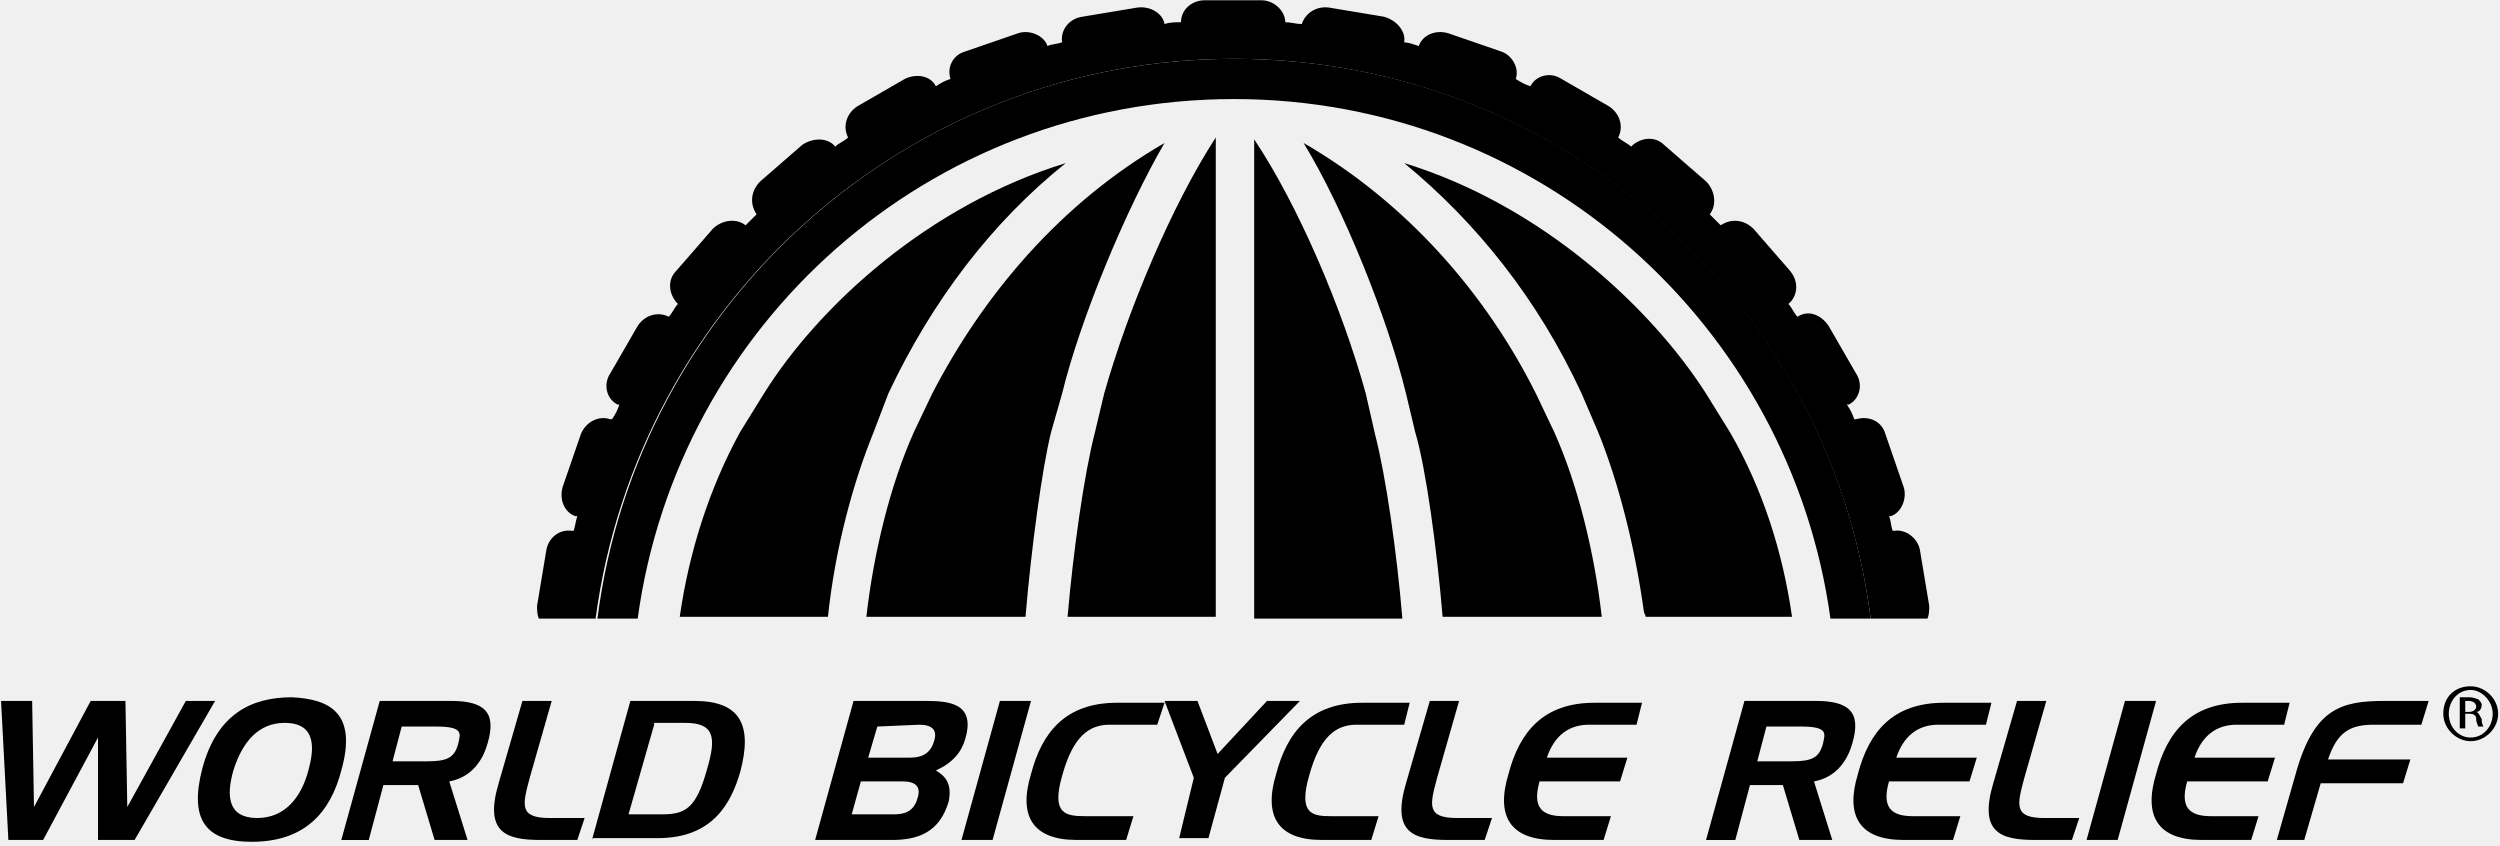
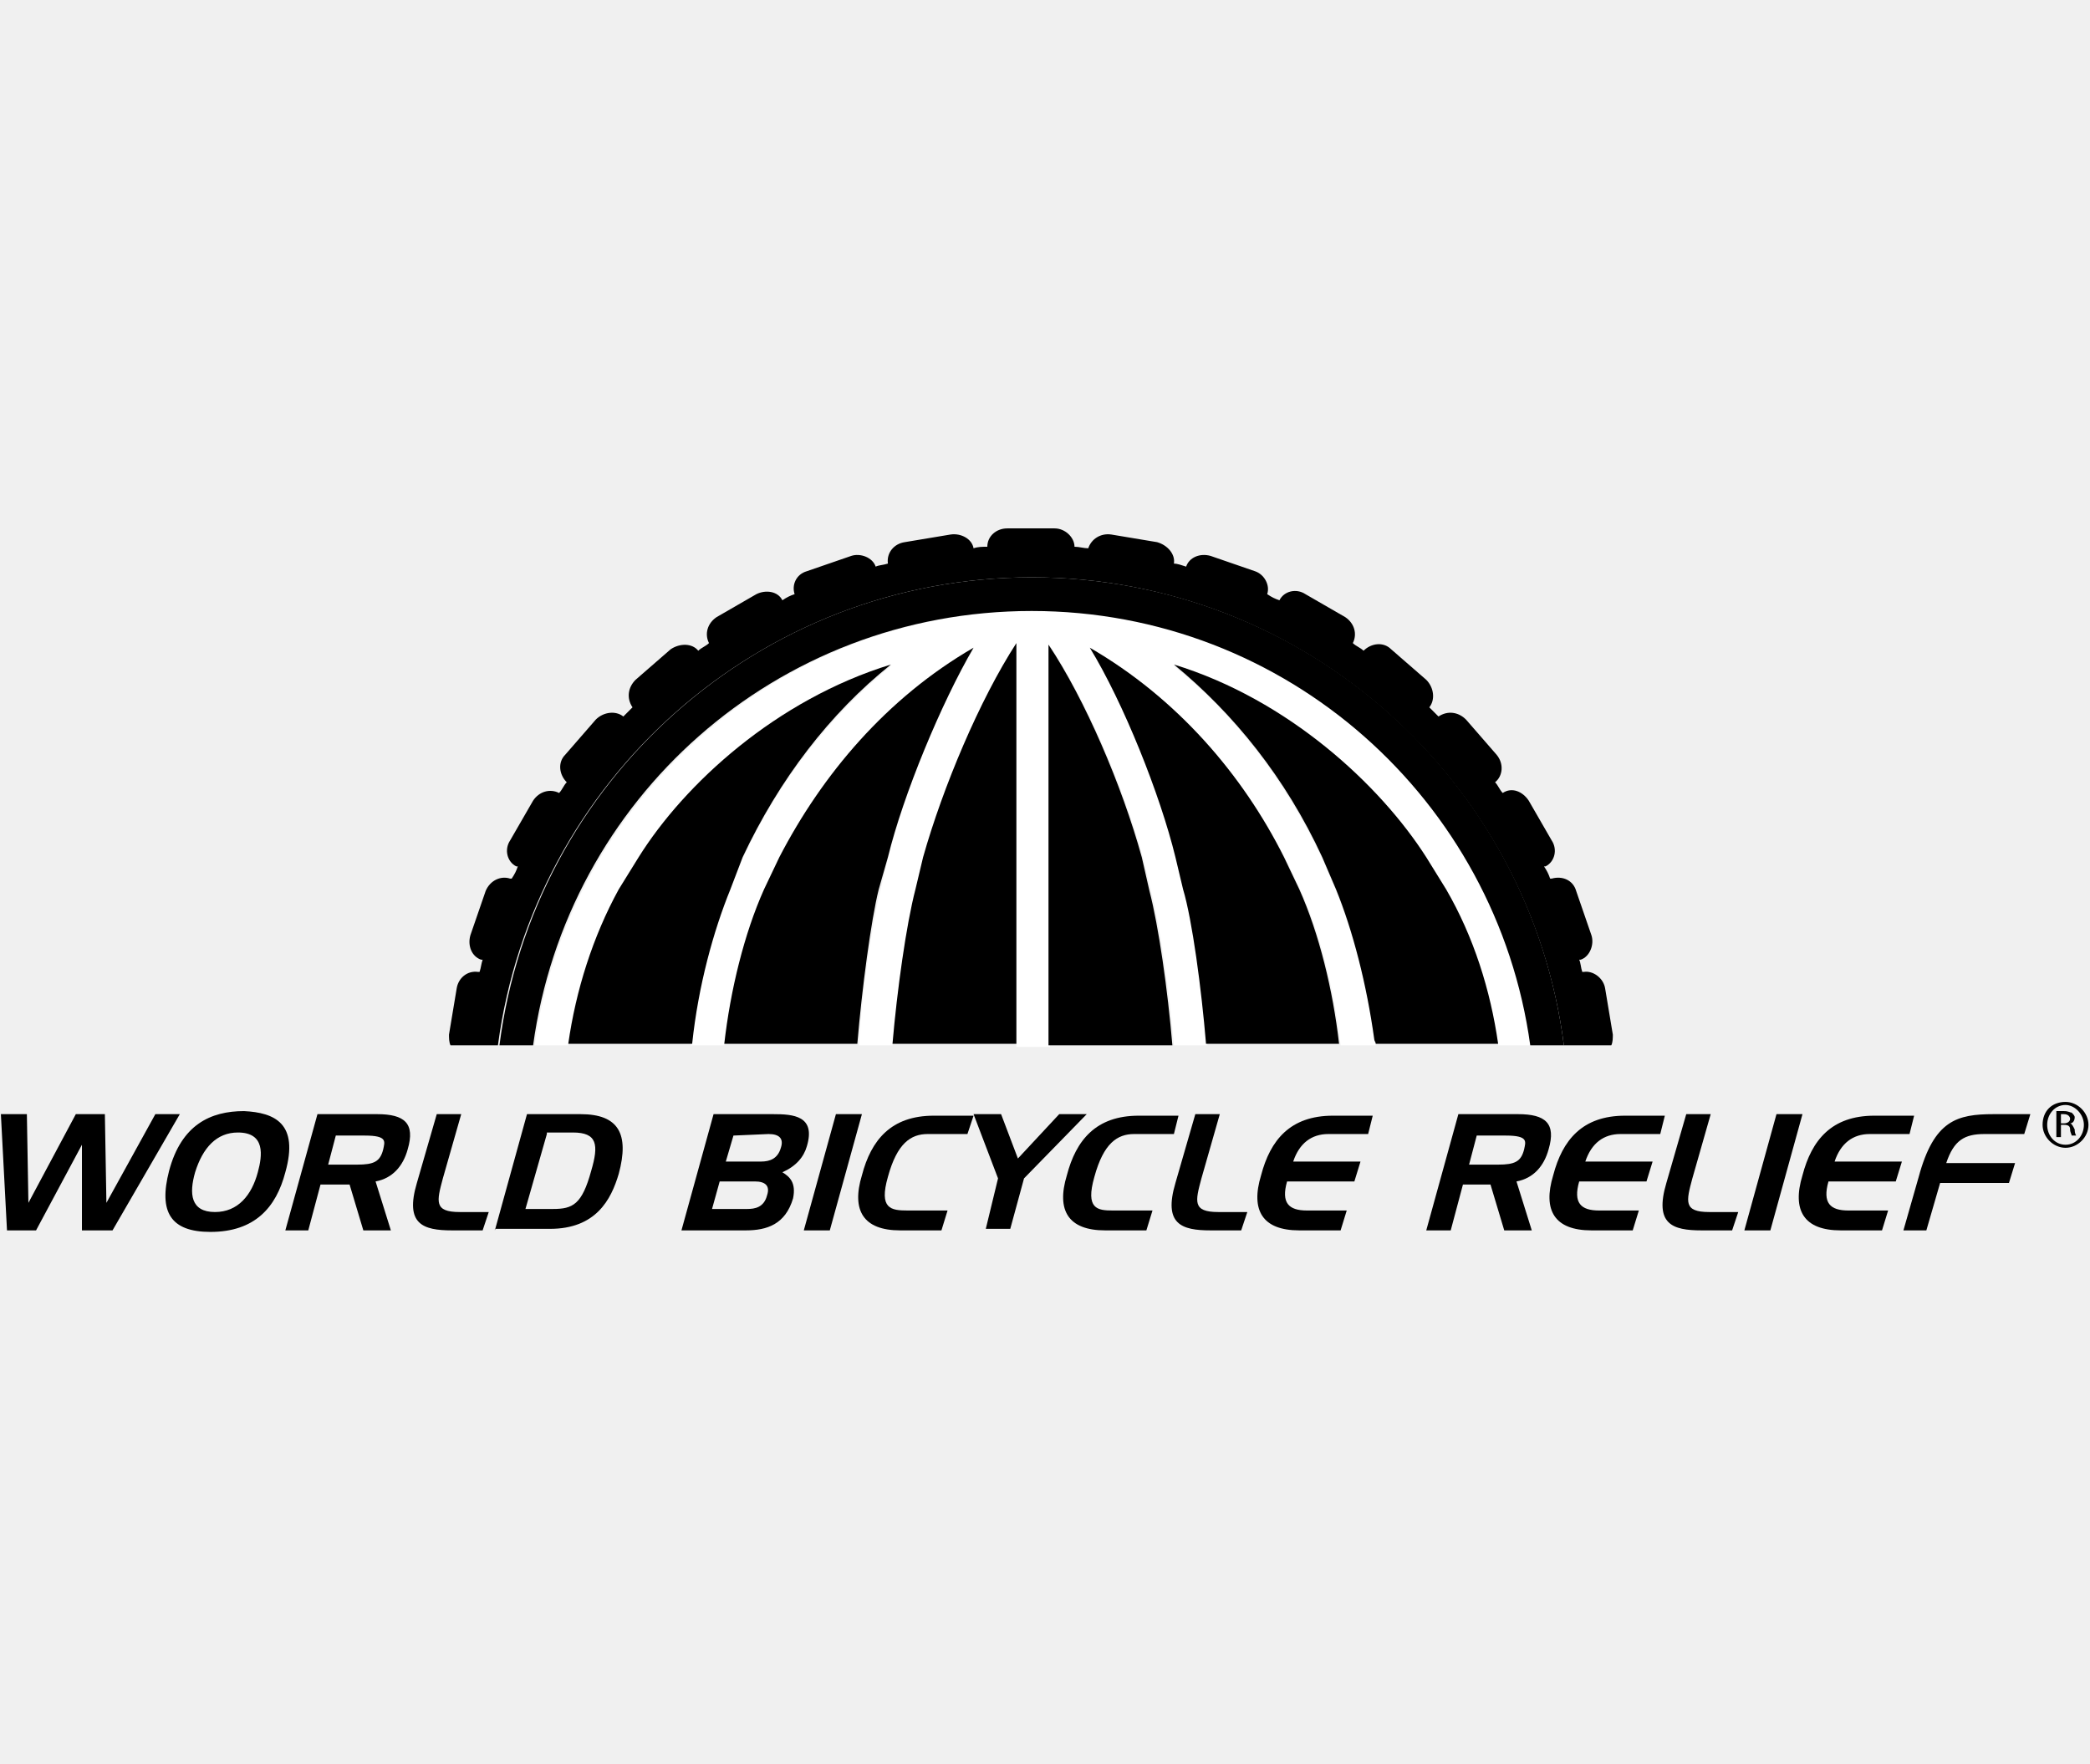
- <svg xmlns="http://www.w3.org/2000/svg" width="399" height="135" viewBox="0 0 399 135">
-   <g transform="translate(-1 -2)" fill="none" fill-rule="evenodd">
+ <svg xmlns="http://www.w3.org/2000/svg" width="160" height="135" viewBox="0 0 399 135">
+   <g transform="translate(-1 -2)" fill="#fff" fill-rule="#fff">
    <path d="M119.124 71.24l3.796-6.13c8.759-13.723 26.277-30.074 48.175-36.789-11.387 9.343-21.314 21.606-28.321 36.788l-2.628 6.132c-3.212 8.175-6.131 18.686-7.3 29.489h6.424c1.168-10.22 3.796-21.022 7.591-29.49l2.92-6.13c7.883-15.767 20.438-30.365 37.08-40-6.423 10.51-13.43 28.029-16.35 40l-1.46 6.13c-1.46 5.84-3.504 18.979-4.087 29.49h6.423c.876-10.511 2.628-22.774 4.38-29.49l1.46-6.13c3.795-13.723 10.802-30.074 17.81-40.584v76.496h6.423V24.526c7.007 10.51 14.014 26.86 17.81 40.583l1.46 6.132c1.752 6.715 3.504 19.27 4.38 29.489h6.423c-.876-10.511-2.628-23.65-4.38-29.49l-1.46-6.13c-2.92-11.971-9.927-29.49-16.35-40 16.642 9.635 28.905 24.233 37.08 40l2.92 6.13c3.796 8.468 6.423 19.27 7.591 29.49h6.716c0-.292-.292-.584-.292-.876-1.168-10.51-4.088-20.73-7.3-28.613l-2.627-6.132c-7.008-14.89-16.643-27.445-28.322-36.788 21.898 6.715 39.417 22.774 48.176 36.788l3.795 6.132c4.964 9.051 8.175 19.27 9.927 29.489h6.424c-6.424-47.007-46.424-82.92-95.183-82.92-48.759 0-88.759 36.205-95.182 82.92h6.423c1.168-10.22 4.672-20.438 9.635-29.49z" />
    <path d="M197.956 11.387c52.263 0 95.183 39.124 101.606 89.343h9.051c.292-.584.292-1.46.292-2.044l-1.46-8.759c-.292-2.044-2.336-3.504-4.087-3.212h-.292c-.292-.876-.292-1.751-.584-2.335h.292c1.752-.584 2.627-2.92 2.044-4.672l-2.92-8.467c-.584-2.044-2.628-2.92-4.672-2.336h-.292c-.292-.876-.584-1.46-1.168-2.336h.292c1.752-.876 2.336-3.211 1.168-4.963l-4.38-7.591c-1.167-1.752-3.211-2.628-4.963-1.46-.584-.584-.876-1.46-1.46-2.044 1.46-1.168 1.752-3.504.292-5.256l-5.84-6.715c-1.459-1.46-3.503-1.752-5.255-.584l-1.751-1.752c1.167-1.46.876-3.795-.584-5.255l-6.716-5.84c-1.46-1.46-3.795-1.167-5.255.292-.584-.583-1.46-.875-2.044-1.46.876-1.751.292-3.795-1.46-4.963l-7.591-4.38c-1.752-1.167-4.088-.583-4.964 1.168-.875-.292-1.46-.584-2.335-1.167.584-1.752-.584-3.796-2.336-4.38l-8.467-2.92c-2.044-.584-4.088.292-4.672 2.044-.876-.292-1.752-.584-2.336-.584.292-1.752-1.167-3.504-3.211-4.087l-8.76-1.46c-2.043-.292-3.795.876-4.379 2.627-.876 0-1.752-.292-2.628-.292 0-1.751-1.751-3.503-3.795-3.503h-9.051c-2.044 0-3.796 1.46-3.796 3.503-.876 0-1.752 0-2.628.292-.292-1.751-2.335-2.92-4.38-2.627l-8.758 1.46c-2.044.292-3.504 2.043-3.212 4.087-.876.292-1.752.292-2.336.584-.584-1.752-2.92-2.628-4.671-2.044l-8.468 2.92c-2.043.584-2.92 2.628-2.335 4.38-.876.292-1.46.583-2.336 1.167-.876-1.751-3.212-2.043-4.964-1.167l-7.59 4.38c-1.753 1.167-2.337 3.21-1.46 4.963-.585.584-1.46.876-2.044 1.46-1.168-1.46-3.504-1.46-5.256-.293l-6.715 5.84c-1.46 1.46-1.752 3.504-.584 5.255L120 37.956c-1.46-1.168-3.796-.876-5.255.584l-5.84 6.715c-1.46 1.46-1.168 3.796.292 5.256-.584.584-.876 1.46-1.46 2.044-1.752-.876-3.795-.292-4.963 1.46l-4.38 7.59c-1.168 1.753-.584 4.088 1.168 4.964h.292c-.292.876-.584 1.46-1.168 2.336h-.292c-1.752-.584-3.795.292-4.671 2.336l-2.92 8.467c-.584 2.044.292 4.088 2.044 4.672h.292c-.292.875-.292 1.46-.584 2.335h-.292c-2.044-.292-3.796 1.168-4.088 3.212l-1.46 8.76c0 .583 0 1.459.292 2.043h9.051c6.716-50.511 49.927-89.343 101.898-89.343z" fill="#000" fill-rule="nonzero" />
    <path d="M197.956 11.387c-52.263 0-95.182 39.124-101.606 89.343h6.424c6.423-47.007 46.423-82.92 95.182-82.92 48.76 0 88.76 36.205 95.183 82.92h6.423c-6.423-50.511-49.343-89.343-101.606-89.343z" fill="#000" fill-rule="nonzero" />
    <path d="M177.226 64.818l-1.46 6.13c-1.751 6.716-3.503 19.271-4.38 29.49h23.65V23.942c-7.007 10.803-14.014 27.445-17.81 40.876zm41.752 0c-3.796-13.723-10.803-30.073-17.81-40.584v76.496h23.65c-.876-10.511-2.628-22.774-4.38-29.49l-1.46-6.422zm27.153 0c-7.883-15.767-20.438-30.365-37.08-40 6.423 10.51 13.43 28.029 16.35 40l1.46 6.13c1.752 5.84 3.504 18.979 4.38 29.49h25.401c-1.168-10.219-3.795-21.022-7.59-29.49l-2.92-6.13z" fill="#000" fill-rule="nonzero" />
    <path d="M273.285 64.818c-8.76-13.723-26.278-30.073-48.176-36.789 11.387 9.343 21.314 21.606 28.322 36.789l2.627 6.13c3.212 7.884 5.84 18.103 7.3 28.614 0 .292.292.584.292.876h23.357c-1.46-10.219-4.671-20.438-9.927-29.49l-3.795-6.13zm-102.774 0c2.92-11.971 10.219-29.49 16.35-40-16.642 9.635-28.905 24.233-37.08 40l-2.92 6.13c-3.795 8.468-6.423 19.271-7.59 29.49h25.4c.876-10.511 2.628-23.65 4.088-29.49l1.752-6.13z" fill="#000" fill-rule="nonzero" />
    <path d="M142.774 64.818c7.007-14.891 16.642-27.446 28.32-36.789-21.897 6.716-39.415 22.774-48.174 36.789l-3.796 6.13c-4.963 9.052-8.175 19.271-9.635 29.49h23.65c1.168-11.095 4.087-21.606 7.299-29.49l2.336-6.13z" fill="#000" fill-rule="nonzero" />
    <path fill="#000" fill-rule="nonzero" d="M2.336 136.058L1.168 113.869 6.131 113.869 6.423 130.803 15.474 113.869 21.022 113.869 21.314 130.803 30.657 113.869 35.328 113.869 22.482 136.058 16.642 136.058 16.642 119.708 7.883 136.058z" />
    <path d="M55.474 124.964c-1.751 6.715-5.839 11.386-14.306 11.386-7.591 0-9.927-3.795-7.883-11.678 2.335-8.76 7.883-11.387 14.306-11.387 5.84.292 10.511 2.335 7.883 11.679zm-13.43 7.59c4.38 0 7.007-3.21 8.175-7.59.876-3.212 1.46-7.592-3.796-7.592-4.087 0-6.715 2.92-8.175 7.592-1.168 4.087-.876 7.59 3.796 7.59zm13.43 3.504l6.132-22.19h11.387c5.255 0 7.299 1.752 5.84 6.716-.877 3.212-2.92 5.547-6.132 6.131l2.92 9.343h-5.256l-2.628-8.759H62.19l-2.336 8.76h-4.38zm9.635-18.102l-1.46 5.548h5.548c3.212 0 4.38-.584 4.964-2.92.292-1.46.875-2.628-3.504-2.628h-5.548zm28.03 18.102h-5.84c-5.547 0-9.05-1.167-6.715-9.05l3.796-13.14h4.671l-3.504 12.263c-1.167 4.38-1.751 6.424 3.212 6.424h5.548l-1.168 3.503zm2.335 0l6.132-22.19h10.219c7.3 0 9.343 3.796 7.3 11.387-1.46 4.964-4.38 10.511-13.14 10.511h-10.51v.292zm9.927-18.394l-4.087 14.307h5.255c3.796 0 5.548-.876 7.3-7.3 1.46-4.963 1.167-7.299-3.504-7.299h-4.964v.292zm25.694 18.394l6.131-22.19h11.387c3.796 0 8.175.293 6.423 6.132-.583 2.044-2.043 3.796-4.671 4.964 1.46.875 2.628 2.043 2.044 4.963-1.46 4.964-4.964 6.131-9.051 6.131h-12.263zm9.927-18.102l-1.46 4.964h6.715c1.752 0 3.212-.584 3.796-2.628.584-1.752-.292-2.628-2.336-2.628l-6.715.292zm-4.088 14.015h6.716c1.46 0 3.211-.292 3.795-2.628.584-1.752-.292-2.628-2.336-2.628h-6.715l-1.46 5.256z" fill="#000" fill-rule="nonzero" />
    <path fill="#000" fill-rule="nonzero" d="M165.547 113.869L159.416 136.058 154.453 136.058 160.584 113.869z" />
    <path d="M185.693 117.664h-7.59c-3.212 0-5.84 1.752-7.592 8.175-1.752 6.132.584 6.424 3.796 6.424h7.59l-1.167 3.795h-7.883c-7.008 0-9.343-3.795-7.3-10.51 1.752-6.716 5.548-11.387 13.723-11.387h7.591l-1.168 3.503z" fill="#000" fill-rule="nonzero" />
    <path fill="#000" fill-rule="nonzero" d="M191.533 126.131L186.861 113.869 192.117 113.869 195.328 122.336 203.212 113.869 208.467 113.869 196.496 126.131 193.869 135.766 189.197 135.766z" />
    <path d="M225.11 117.664h-7.592c-3.211 0-5.84 1.752-7.591 8.175-1.752 6.132.584 6.424 3.504 6.424h7.59l-1.167 3.795h-7.883c-7.007 0-9.343-3.795-7.3-10.51 1.752-6.716 5.548-11.387 13.723-11.387h7.591l-.876 3.503zm12.846 18.394h-5.84c-5.547 0-9.05-1.167-6.715-9.05l3.796-13.14h4.672l-3.504 12.263c-1.168 4.38-1.752 6.424 3.212 6.424h5.547l-1.168 3.503zm24.234-18.394h-7.591c-3.212 0-5.548 1.752-6.716 5.256h12.847l-1.168 3.795h-12.847c-1.168 4.088.292 5.548 3.796 5.548h7.591l-1.168 3.795h-7.883c-7.007 0-9.343-3.795-7.3-10.51 1.753-6.716 5.548-11.387 13.723-11.387h7.592l-.876 3.503zm11.095 18.394l6.131-22.19h11.387c5.255 0 7.3 1.752 5.84 6.716-.877 3.212-2.92 5.547-6.132 6.131l2.92 9.343h-5.256l-2.628-8.759h-5.255l-2.336 8.76h-4.671zm9.635-18.102l-1.46 5.548h5.547c3.212 0 4.38-.584 4.964-2.92.292-1.46.876-2.628-3.504-2.628h-5.547zm35.036-.292h-7.591c-3.212 0-5.547 1.752-6.715 5.256h12.846l-1.168 3.795h-12.846c-1.168 4.088.292 5.548 3.795 5.548h7.592l-1.168 3.795h-7.883c-7.008 0-9.344-3.795-7.3-10.51 1.752-6.716 5.548-11.387 13.723-11.387h7.591l-.876 3.503zm13.723 18.394h-5.84c-5.547 0-9.05-1.167-6.715-9.05l3.796-13.14h4.671l-3.503 12.263c-1.168 4.38-1.752 6.424 3.211 6.424h5.548l-1.168 3.503z" fill="#000" fill-rule="nonzero" />
    <path fill="#000" fill-rule="nonzero" d="M345.109 113.869L338.978 136.058 334.015 136.058 340.146 113.869z" />
    <path d="M365.547 117.664h-7.59c-3.212 0-5.548 1.752-6.716 5.256h12.847l-1.168 3.795h-12.847c-1.168 4.088.292 5.548 3.796 5.548h7.59l-1.167 3.795h-7.883c-7.008 0-9.343-3.795-7.3-10.51 1.752-6.716 5.548-11.387 13.723-11.387h7.591l-.876 3.503zm-1.167 18.394l2.92-10.219c2.919-10.803 7.299-11.97 14.306-11.97h7.007l-1.168 3.795h-7.591c-3.796 0-5.84 1.168-7.3 5.548h13.14l-1.168 3.795h-13.14l-2.627 9.051h-4.38zm30.948-24.525c2.336 0 4.38 2.044 4.38 4.38 0 2.335-2.044 4.379-4.38 4.379-2.335 0-4.38-2.044-4.38-4.38 0-2.627 1.753-4.38 4.38-4.38zm0 .584c-2.043 0-3.503 1.752-3.503 3.795 0 2.044 1.46 3.796 3.503 3.796 2.044 0 3.504-1.752 3.504-3.796 0-2.043-1.752-3.795-3.504-3.795zm-.875 6.131h-.876v-4.963h1.46c.875 0 1.167.292 1.46.292.291.292.583.584.583.876 0 .583-.292 1.167-.876 1.167.292 0 .584.584.876 1.168 0 .876.292 1.168.292 1.168h-.876c0-.292-.292-.584-.292-1.168s-.292-.876-1.168-.876h-.583v2.336zm0-2.628h.583c.584 0 1.168-.292 1.168-.875 0-.292-.292-.876-1.168-.876h-.583v1.751z" fill="#000" fill-rule="nonzero" />
  </g>
</svg>
